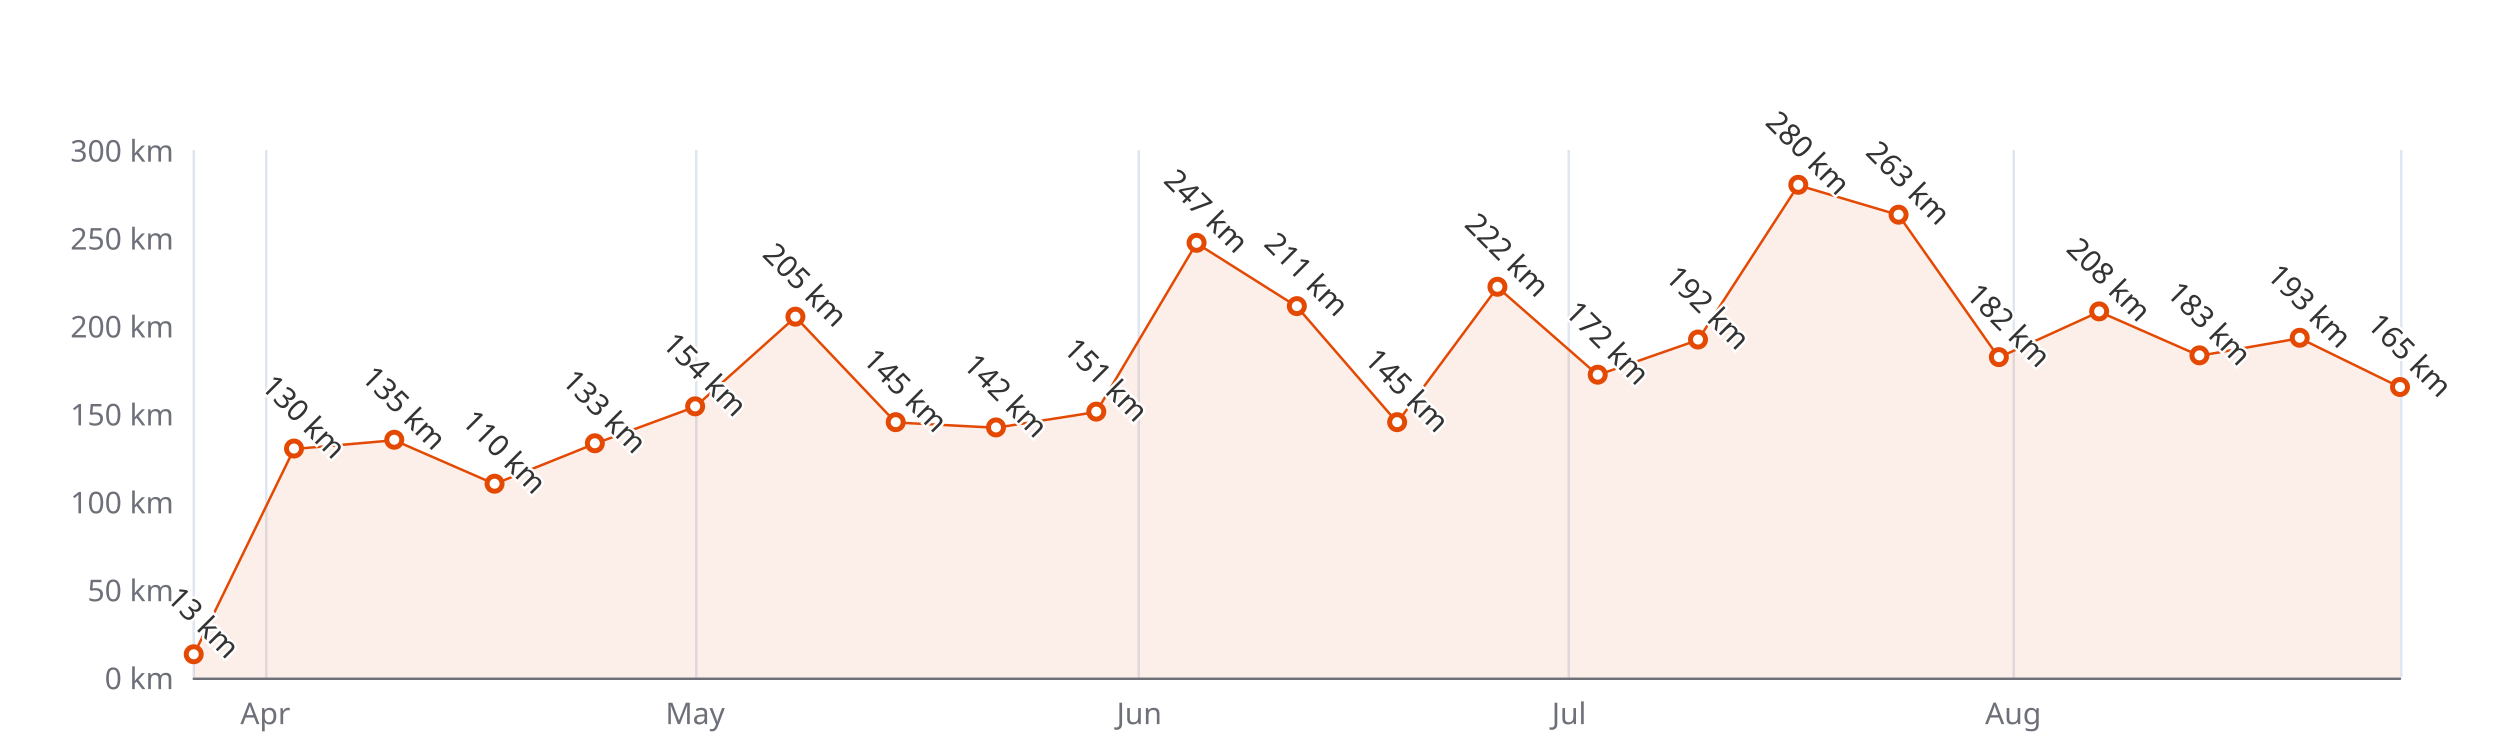
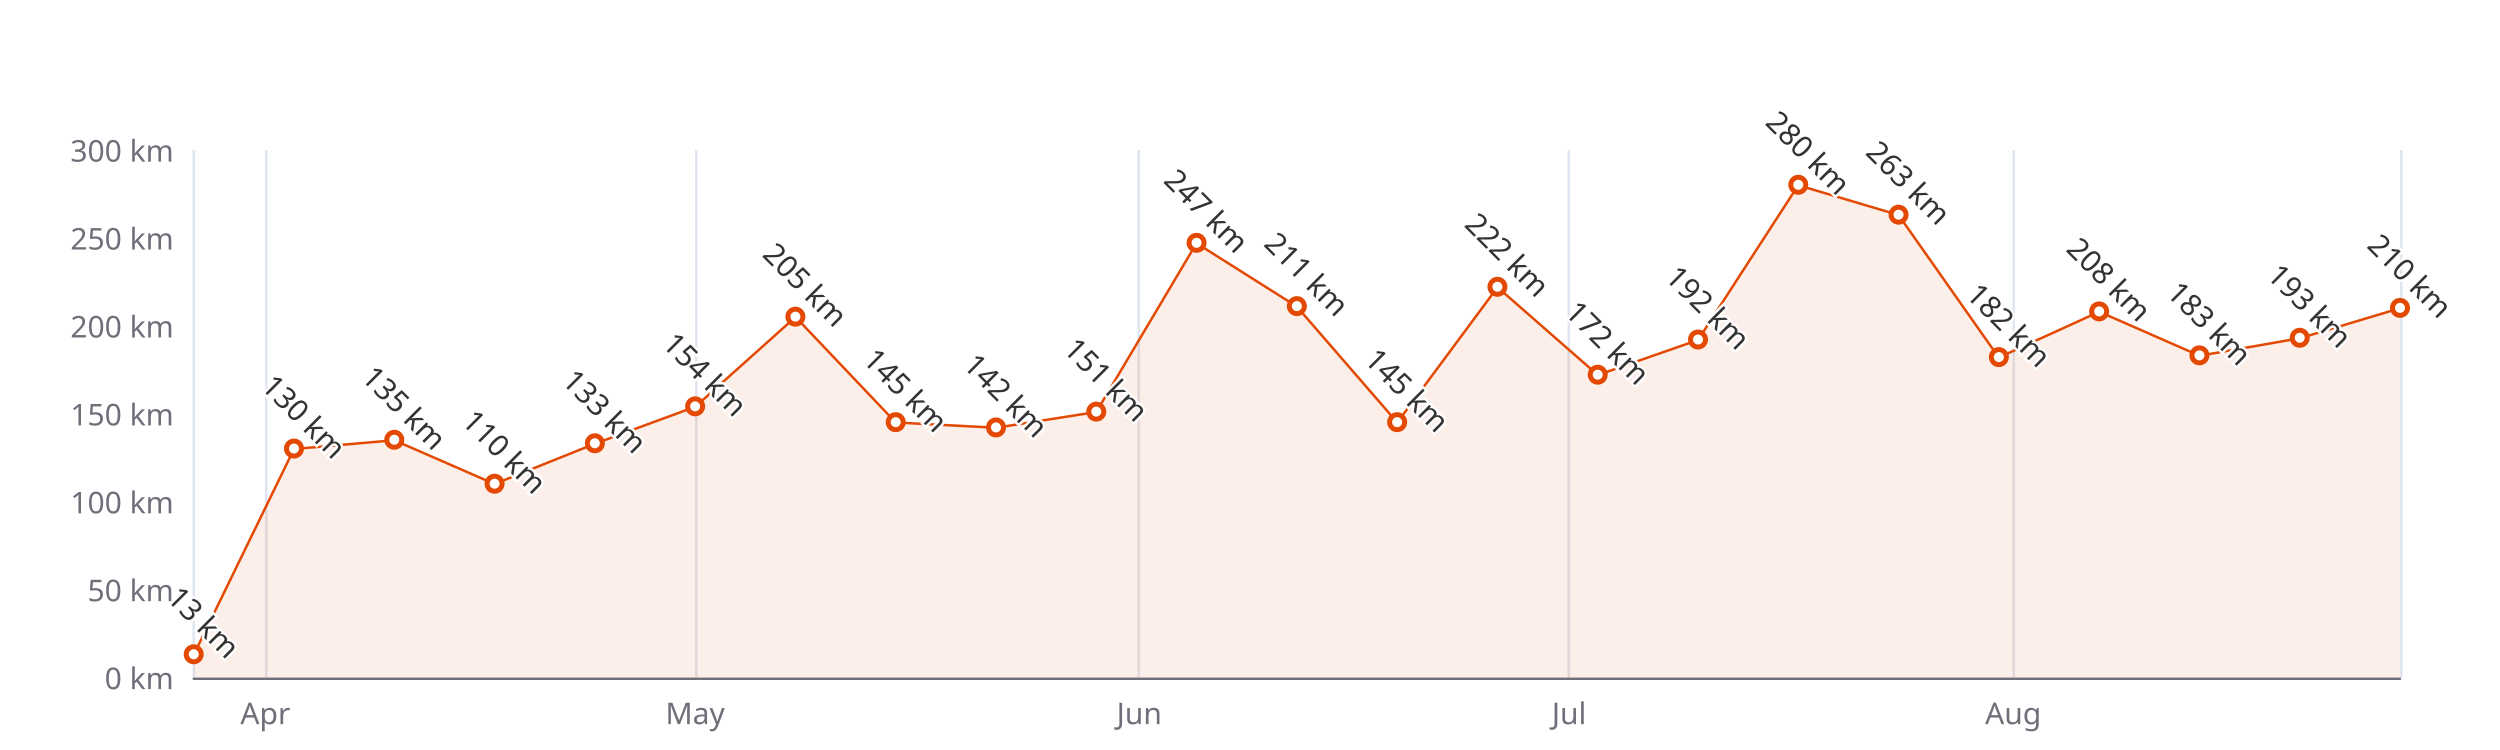
<svg xmlns="http://www.w3.org/2000/svg" width="1000" height="300" version="1.1" baseProfile="full" viewBox="0 0 1000 300">
  <rect width="1000" height="300" x="0" y="0" id="0" fill="#ffffff" />
  <path d="M77.5 60L77.5 271" fill="none" stroke="#E0E6F1" />
  <path d="M106.5 60L106.5 271" fill="none" stroke="#E0E6F1" />
  <path d="M278.5 60L278.5 271" fill="none" stroke="#E0E6F1" />
  <path d="M455.5 60L455.5 271" fill="none" stroke="#E0E6F1" />
  <path d="M627.5 60L627.5 271" fill="none" stroke="#E0E6F1" />
  <path d="M805.5 60L805.5 271" fill="none" stroke="#E0E6F1" />
  <path d="M960.5 60L960.5 271" fill="none" stroke="#E0E6F1" />
  <path d="M77.5 271.5L960 271.5" fill="none" stroke="#6E7079" stroke-linecap="round" />
  <text dominant-baseline="central" text-anchor="end" style="font-size:12px;font-family:sans-serif;" xml:space="preserve" transform="translate(69.48 271)" fill="#6E7079">0 km</text>
  <text dominant-baseline="central" text-anchor="end" style="font-size:12px;font-family:sans-serif;" xml:space="preserve" transform="translate(69.48 235.8333)" fill="#6E7079">50 km</text>
  <text dominant-baseline="central" text-anchor="end" style="font-size:12px;font-family:sans-serif;" xml:space="preserve" transform="translate(69.48 200.6667)" fill="#6E7079">100 km</text>
  <text dominant-baseline="central" text-anchor="end" style="font-size:12px;font-family:sans-serif;" xml:space="preserve" transform="translate(69.48 165.5)" fill="#6E7079">150 km</text>
  <text dominant-baseline="central" text-anchor="end" style="font-size:12px;font-family:sans-serif;" xml:space="preserve" transform="translate(69.48 130.3333)" fill="#6E7079">200 km</text>
  <text dominant-baseline="central" text-anchor="end" style="font-size:12px;font-family:sans-serif;" xml:space="preserve" transform="translate(69.48 95.1667)" fill="#6E7079">250 km</text>
  <text dominant-baseline="central" text-anchor="end" style="font-size:12px;font-family:sans-serif;" xml:space="preserve" transform="translate(69.48 60)" fill="#6E7079">300 km</text>
  <text dominant-baseline="central" text-anchor="middle" style="font: normal normal 12px sans-serif" y="6" transform="translate(106.1332 279)" fill="#6E7079">Apr</text>
  <text dominant-baseline="central" text-anchor="middle" style="font: normal normal 12px sans-serif" y="6" transform="translate(278.0527 279)" fill="#6E7079">May</text>
  <text dominant-baseline="central" text-anchor="middle" style="font: normal normal 12px sans-serif" y="6" transform="translate(455.7029 279)" fill="#6E7079">Jun</text>
  <text dominant-baseline="central" text-anchor="middle" style="font: normal normal 12px sans-serif" y="6" transform="translate(627.6223 279)" fill="#6E7079">Jul</text>
  <text dominant-baseline="central" text-anchor="middle" style="font: normal normal 12px sans-serif" y="6" transform="translate(805.2725 279)" fill="#6E7079">Aug</text>
  <g clip-path="url(#zr0-c0)">
-     <path d="M77.5 261.9L117.6 179.6L157.7 176.1L197.8 193.6L237.9 177.5L278.1 162.7L318.2 126.8L358.3 169L398.4 171.1L438.5 164.8L478.6 97.3L518.7 122.6L558.9 169L599 114.9L639.1 150L679.2 136L719.3 74.1L759.4 86L799.5 143L839.7 124.7L879.8 142.3L919.9 135.3L960 154.9L960 271L919.9 271L879.8 271L839.7 271L799.5 271L759.4 271L719.3 271L679.2 271L639.1 271L599 271L558.9 271L518.7 271L478.6 271L438.5 271L398.4 271L358.3 271L318.2 271L278.1 271L237.9 271L197.8 271L157.7 271L117.6 271L77.5 271Z" fill="rgb(227,73,2)" fill-opacity="0.09" />
-     <path d="M77.5 261.9L117.6 179.6L157.7 176.1L197.8 193.6L237.9 177.5L278.1 162.7L318.2 126.8L358.3 169L398.4 171.1L438.5 164.8L478.6 97.3L518.7 122.6L558.9 169L599 114.9L639.1 150L679.2 136L719.3 74.1L759.4 86L799.5 143L839.7 124.7L879.8 142.3L919.9 135.3L960 154.9" fill="none" stroke="#E34902" stroke-linejoin="bevel" />
+     <path d="M77.5 261.9L117.6 179.6L157.7 176.1L197.8 193.6L237.9 177.5L278.1 162.7L318.2 126.8L358.3 169L398.4 171.1L438.5 164.8L478.6 97.3L518.7 122.6L558.9 169L599 114.9L639.1 150L679.2 136L719.3 74.1L759.4 86L799.5 143L839.7 124.7L879.8 142.3L919.9 135.3L960 123.3L960 271L919.9 271L879.8 271L839.7 271L799.5 271L759.4 271L719.3 271L679.2 271L639.1 271L599 271L558.9 271L518.7 271L478.6 271L438.5 271L398.4 271L358.3 271L318.2 271L278.1 271L237.9 271L197.8 271L157.7 271L117.6 271L77.5 271Z" fill="rgb(227,73,2)" fill-opacity="0.09" />
+     <path d="M77.5 261.9L117.6 179.6L157.7 176.1L197.8 193.6L237.9 177.5L278.1 162.7L318.2 126.8L358.3 169L398.4 171.1L438.5 164.8L478.6 97.3L518.7 122.6L558.9 169L599 114.9L639.1 150L679.2 136L719.3 74.1L759.4 86L799.5 143L839.7 124.7L879.8 142.3L919.9 135.3L960 123.3" fill="none" stroke="#E34902" stroke-linejoin="bevel" />
  </g>
  <path d="M1 0A1 1 0 1 1 1 -0.1A1 1 0 0 1 1 0" transform="matrix(3,0,0,3,77.48,261.8567)" fill="#fff" stroke="#E34902" stroke-width="0.667" />
  <path d="M1 0A1 1 0 1 1 1 -0.1A1 1 0 0 1 1 0" transform="matrix(3,0,0,3,117.5945,179.5667)" fill="#fff" stroke="#E34902" stroke-width="0.667" />
  <path d="M1 0A1 1 0 1 1 1 -0.1A1 1 0 0 1 1 0" transform="matrix(3,0,0,3,157.7091,176.05)" fill="#fff" stroke="#E34902" stroke-width="0.667" />
  <path d="M1 0A1 1 0 1 1 1 -0.1A1 1 0 0 1 1 0" transform="matrix(3,0,0,3,197.8236,193.6333)" fill="#fff" stroke="#E34902" stroke-width="0.667" />
  <path d="M1 0A1 1 0 1 1 1 -0.1A1 1 0 0 1 1 0" transform="matrix(3,0,0,3,237.9382,177.4567)" fill="#fff" stroke="#E34902" stroke-width="0.667" />
  <path d="M1 0A1 1 0 1 1 1 -0.1A1 1 0 0 1 1 0" transform="matrix(3,0,0,3,278.0527,162.6867)" fill="#fff" stroke="#E34902" stroke-width="0.667" />
  <path d="M1 0A1 1 0 1 1 1 -0.1A1 1 0 0 1 1 0" transform="matrix(3,0,0,3,318.1673,126.8167)" fill="#fff" stroke="#E34902" stroke-width="0.667" />
  <path d="M1 0A1 1 0 1 1 1 -0.1A1 1 0 0 1 1 0" transform="matrix(3,0,0,3,358.2818,169.0167)" fill="#fff" stroke="#E34902" stroke-width="0.667" />
  <path d="M1 0A1 1 0 1 1 1 -0.1A1 1 0 0 1 1 0" transform="matrix(3,0,0,3,398.3964,171.1267)" fill="#fff" stroke="#E34902" stroke-width="0.667" />
  <path d="M1 0A1 1 0 1 1 1 -0.1A1 1 0 0 1 1 0" transform="matrix(3,0,0,3,438.5109,164.7967)" fill="#fff" stroke="#E34902" stroke-width="0.667" />
  <path d="M1 0A1 1 0 1 1 1 -0.1A1 1 0 0 1 1 0" transform="matrix(3,0,0,3,478.6255,97.2767)" fill="#fff" stroke="#E34902" stroke-width="0.667" />
  <path d="M1 0A1 1 0 1 1 1 -0.1A1 1 0 0 1 1 0" transform="matrix(3,0,0,3,518.74,122.5967)" fill="#fff" stroke="#E34902" stroke-width="0.667" />
  <path d="M1 0A1 1 0 1 1 1 -0.1A1 1 0 0 1 1 0" transform="matrix(3,0,0,3,558.8546,169.0167)" fill="#fff" stroke="#E34902" stroke-width="0.667" />
  <path d="M1 0A1 1 0 1 1 1 -0.1A1 1 0 0 1 1 0" transform="matrix(3,0,0,3,598.9691,114.86)" fill="#fff" stroke="#E34902" stroke-width="0.667" />
  <path d="M1 0A1 1 0 1 1 1 -0.1A1 1 0 0 1 1 0" transform="matrix(3,0,0,3,639.0836,150.0267)" fill="#fff" stroke="#E34902" stroke-width="0.667" />
  <path d="M1 0A1 1 0 1 1 1 -0.1A1 1 0 0 1 1 0" transform="matrix(3,0,0,3,679.1982,135.96)" fill="#fff" stroke="#E34902" stroke-width="0.667" />
  <path d="M1 0A1 1 0 1 1 1 -0.1A1 1 0 0 1 1 0" transform="matrix(3,0,0,3,719.3127,74.0667)" fill="#fff" stroke="#E34902" stroke-width="0.667" />
  <path d="M1 0A1 1 0 1 1 1 -0.1A1 1 0 0 1 1 0" transform="matrix(3,0,0,3,759.4272,86.0233)" fill="#fff" stroke="#E34902" stroke-width="0.667" />
  <path d="M1 0A1 1 0 1 1 1 -0.1A1 1 0 0 1 1 0" transform="matrix(3,0,0,3,799.5418,142.9933)" fill="#fff" stroke="#E34902" stroke-width="0.667" />
  <path d="M1 0A1 1 0 1 1 1 -0.1A1 1 0 0 1 1 0" transform="matrix(3,0,0,3,839.6564,124.7067)" fill="#fff" stroke="#E34902" stroke-width="0.667" />
  <path d="M1 0A1 1 0 1 1 1 -0.1A1 1 0 0 1 1 0" transform="matrix(3,0,0,3,879.7709,142.29)" fill="#fff" stroke="#E34902" stroke-width="0.667" />
  <path d="M1 0A1 1 0 1 1 1 -0.1A1 1 0 0 1 1 0" transform="matrix(3,0,0,3,919.8854,135.2567)" fill="#fff" stroke="#E34902" stroke-width="0.667" />
-   <path d="M1 0A1 1 0 1 1 1 -0.1A1 1 0 0 1 1 0" transform="matrix(3,0,0,3,960,154.95)" fill="#fff" stroke="#E34902" stroke-width="0.667" />
+   <path d="M1 0A1 1 0 1 1 1 -0.1A1 1 0 0 1 1 0" transform="matrix(3,0,0,3,960,123.3)" fill="#fff" stroke="#E34902" stroke-width="0.667" />
  <text dominant-baseline="central" text-anchor="middle" style="font-size:12px;font-family:sans-serif;" xml:space="preserve" y="-6" transform="matrix(0.707,0.707,-0.707,0.707,77.48,252.8567)" fill="#333" stroke="rgb(255,255,255)" stroke-width="2" paint-order="stroke" stroke-miterlimit="2">13 km</text>
  <text dominant-baseline="central" text-anchor="middle" style="font-size:12px;font-family:sans-serif;" xml:space="preserve" y="-6" transform="matrix(0.707,0.707,-0.707,0.707,117.5945,170.5667)" fill="#333" stroke="rgb(255,255,255)" stroke-width="2" paint-order="stroke" stroke-miterlimit="2">130 km</text>
  <text dominant-baseline="central" text-anchor="middle" style="font-size:12px;font-family:sans-serif;" xml:space="preserve" y="-6" transform="matrix(0.707,0.707,-0.707,0.707,157.7091,167.05)" fill="#333" stroke="rgb(255,255,255)" stroke-width="2" paint-order="stroke" stroke-miterlimit="2">135 km</text>
  <text dominant-baseline="central" text-anchor="middle" style="font-size:12px;font-family:sans-serif;" xml:space="preserve" y="-6" transform="matrix(0.707,0.707,-0.707,0.707,197.8236,184.6333)" fill="#333" stroke="rgb(255,255,255)" stroke-width="2" paint-order="stroke" stroke-miterlimit="2">110 km</text>
  <text dominant-baseline="central" text-anchor="middle" style="font-size:12px;font-family:sans-serif;" xml:space="preserve" y="-6" transform="matrix(0.707,0.707,-0.707,0.707,237.9382,168.4567)" fill="#333" stroke="rgb(255,255,255)" stroke-width="2" paint-order="stroke" stroke-miterlimit="2">133 km</text>
  <text dominant-baseline="central" text-anchor="middle" style="font-size:12px;font-family:sans-serif;" xml:space="preserve" y="-6" transform="matrix(0.707,0.707,-0.707,0.707,278.0527,153.6867)" fill="#333" stroke="rgb(255,255,255)" stroke-width="2" paint-order="stroke" stroke-miterlimit="2">154 km</text>
  <text dominant-baseline="central" text-anchor="middle" style="font-size:12px;font-family:sans-serif;" xml:space="preserve" y="-6" transform="matrix(0.707,0.707,-0.707,0.707,318.1673,117.8167)" fill="#333" stroke="rgb(255,255,255)" stroke-width="2" paint-order="stroke" stroke-miterlimit="2">205 km</text>
  <text dominant-baseline="central" text-anchor="middle" style="font-size:12px;font-family:sans-serif;" xml:space="preserve" y="-6" transform="matrix(0.707,0.707,-0.707,0.707,358.2818,160.0167)" fill="#333" stroke="rgb(255,255,255)" stroke-width="2" paint-order="stroke" stroke-miterlimit="2">145 km</text>
  <text dominant-baseline="central" text-anchor="middle" style="font-size:12px;font-family:sans-serif;" xml:space="preserve" y="-6" transform="matrix(0.707,0.707,-0.707,0.707,398.3964,162.1267)" fill="#333" stroke="rgb(255,255,255)" stroke-width="2" paint-order="stroke" stroke-miterlimit="2">142 km</text>
  <text dominant-baseline="central" text-anchor="middle" style="font-size:12px;font-family:sans-serif;" xml:space="preserve" y="-6" transform="matrix(0.707,0.707,-0.707,0.707,438.5109,155.7967)" fill="#333" stroke="rgb(255,255,255)" stroke-width="2" paint-order="stroke" stroke-miterlimit="2">151 km</text>
  <text dominant-baseline="central" text-anchor="middle" style="font-size:12px;font-family:sans-serif;" xml:space="preserve" y="-6" transform="matrix(0.707,0.707,-0.707,0.707,478.6255,88.2767)" fill="#333" stroke="rgb(255,255,255)" stroke-width="2" paint-order="stroke" stroke-miterlimit="2">247 km</text>
  <text dominant-baseline="central" text-anchor="middle" style="font-size:12px;font-family:sans-serif;" xml:space="preserve" y="-6" transform="matrix(0.707,0.707,-0.707,0.707,518.74,113.5967)" fill="#333" stroke="rgb(255,255,255)" stroke-width="2" paint-order="stroke" stroke-miterlimit="2">211 km</text>
  <text dominant-baseline="central" text-anchor="middle" style="font-size:12px;font-family:sans-serif;" xml:space="preserve" y="-6" transform="matrix(0.707,0.707,-0.707,0.707,558.8546,160.0167)" fill="#333" stroke="rgb(255,255,255)" stroke-width="2" paint-order="stroke" stroke-miterlimit="2">145 km</text>
  <text dominant-baseline="central" text-anchor="middle" style="font-size:12px;font-family:sans-serif;" xml:space="preserve" y="-6" transform="matrix(0.707,0.707,-0.707,0.707,598.9691,105.86)" fill="#333" stroke="rgb(255,255,255)" stroke-width="2" paint-order="stroke" stroke-miterlimit="2">222 km</text>
  <text dominant-baseline="central" text-anchor="middle" style="font-size:12px;font-family:sans-serif;" xml:space="preserve" y="-6" transform="matrix(0.707,0.707,-0.707,0.707,639.0836,141.0267)" fill="#333" stroke="rgb(255,255,255)" stroke-width="2" paint-order="stroke" stroke-miterlimit="2">172 km</text>
  <text dominant-baseline="central" text-anchor="middle" style="font-size:12px;font-family:sans-serif;" xml:space="preserve" y="-6" transform="matrix(0.707,0.707,-0.707,0.707,679.1982,126.96)" fill="#333" stroke="rgb(255,255,255)" stroke-width="2" paint-order="stroke" stroke-miterlimit="2">192 km</text>
  <text dominant-baseline="central" text-anchor="middle" style="font-size:12px;font-family:sans-serif;" xml:space="preserve" y="-6" transform="matrix(0.707,0.707,-0.707,0.707,719.3127,65.0667)" fill="#333" stroke="rgb(255,255,255)" stroke-width="2" paint-order="stroke" stroke-miterlimit="2">280 km</text>
  <text dominant-baseline="central" text-anchor="middle" style="font-size:12px;font-family:sans-serif;" xml:space="preserve" y="-6" transform="matrix(0.707,0.707,-0.707,0.707,759.4272,77.0233)" fill="#333" stroke="rgb(255,255,255)" stroke-width="2" paint-order="stroke" stroke-miterlimit="2">263 km</text>
  <text dominant-baseline="central" text-anchor="middle" style="font-size:12px;font-family:sans-serif;" xml:space="preserve" y="-6" transform="matrix(0.707,0.707,-0.707,0.707,799.5418,133.9933)" fill="#333" stroke="rgb(255,255,255)" stroke-width="2" paint-order="stroke" stroke-miterlimit="2">182 km</text>
  <text dominant-baseline="central" text-anchor="middle" style="font-size:12px;font-family:sans-serif;" xml:space="preserve" y="-6" transform="matrix(0.707,0.707,-0.707,0.707,839.6564,115.7067)" fill="#333" stroke="rgb(255,255,255)" stroke-width="2" paint-order="stroke" stroke-miterlimit="2">208 km</text>
  <text dominant-baseline="central" text-anchor="middle" style="font-size:12px;font-family:sans-serif;" xml:space="preserve" y="-6" transform="matrix(0.707,0.707,-0.707,0.707,879.7709,133.29)" fill="#333" stroke="rgb(255,255,255)" stroke-width="2" paint-order="stroke" stroke-miterlimit="2">183 km</text>
  <text dominant-baseline="central" text-anchor="middle" style="font-size:12px;font-family:sans-serif;" xml:space="preserve" y="-6" transform="matrix(0.707,0.707,-0.707,0.707,919.8854,126.2567)" fill="#333" stroke="rgb(255,255,255)" stroke-width="2" paint-order="stroke" stroke-miterlimit="2">193 km</text>
-   <text dominant-baseline="central" text-anchor="middle" style="font-size:12px;font-family:sans-serif;" xml:space="preserve" y="-6" transform="matrix(0.707,0.707,-0.707,0.707,960,145.95)" fill="#333" stroke="rgb(255,255,255)" stroke-width="2" paint-order="stroke" stroke-miterlimit="2">165 km</text>
+   <text dominant-baseline="central" text-anchor="middle" style="font-size:12px;font-family:sans-serif;" xml:space="preserve" y="-6" transform="matrix(0.707,0.707,-0.707,0.707,960,114.3)" fill="#333" stroke="rgb(255,255,255)" stroke-width="2" paint-order="stroke" stroke-miterlimit="2">210 km</text>
  <defs>
    <clipPath id="zr0-c0">
      <path d="M76 59.5l884 0l0 212l-884 0Z" fill="#000" />
    </clipPath>
  </defs>
</svg>
